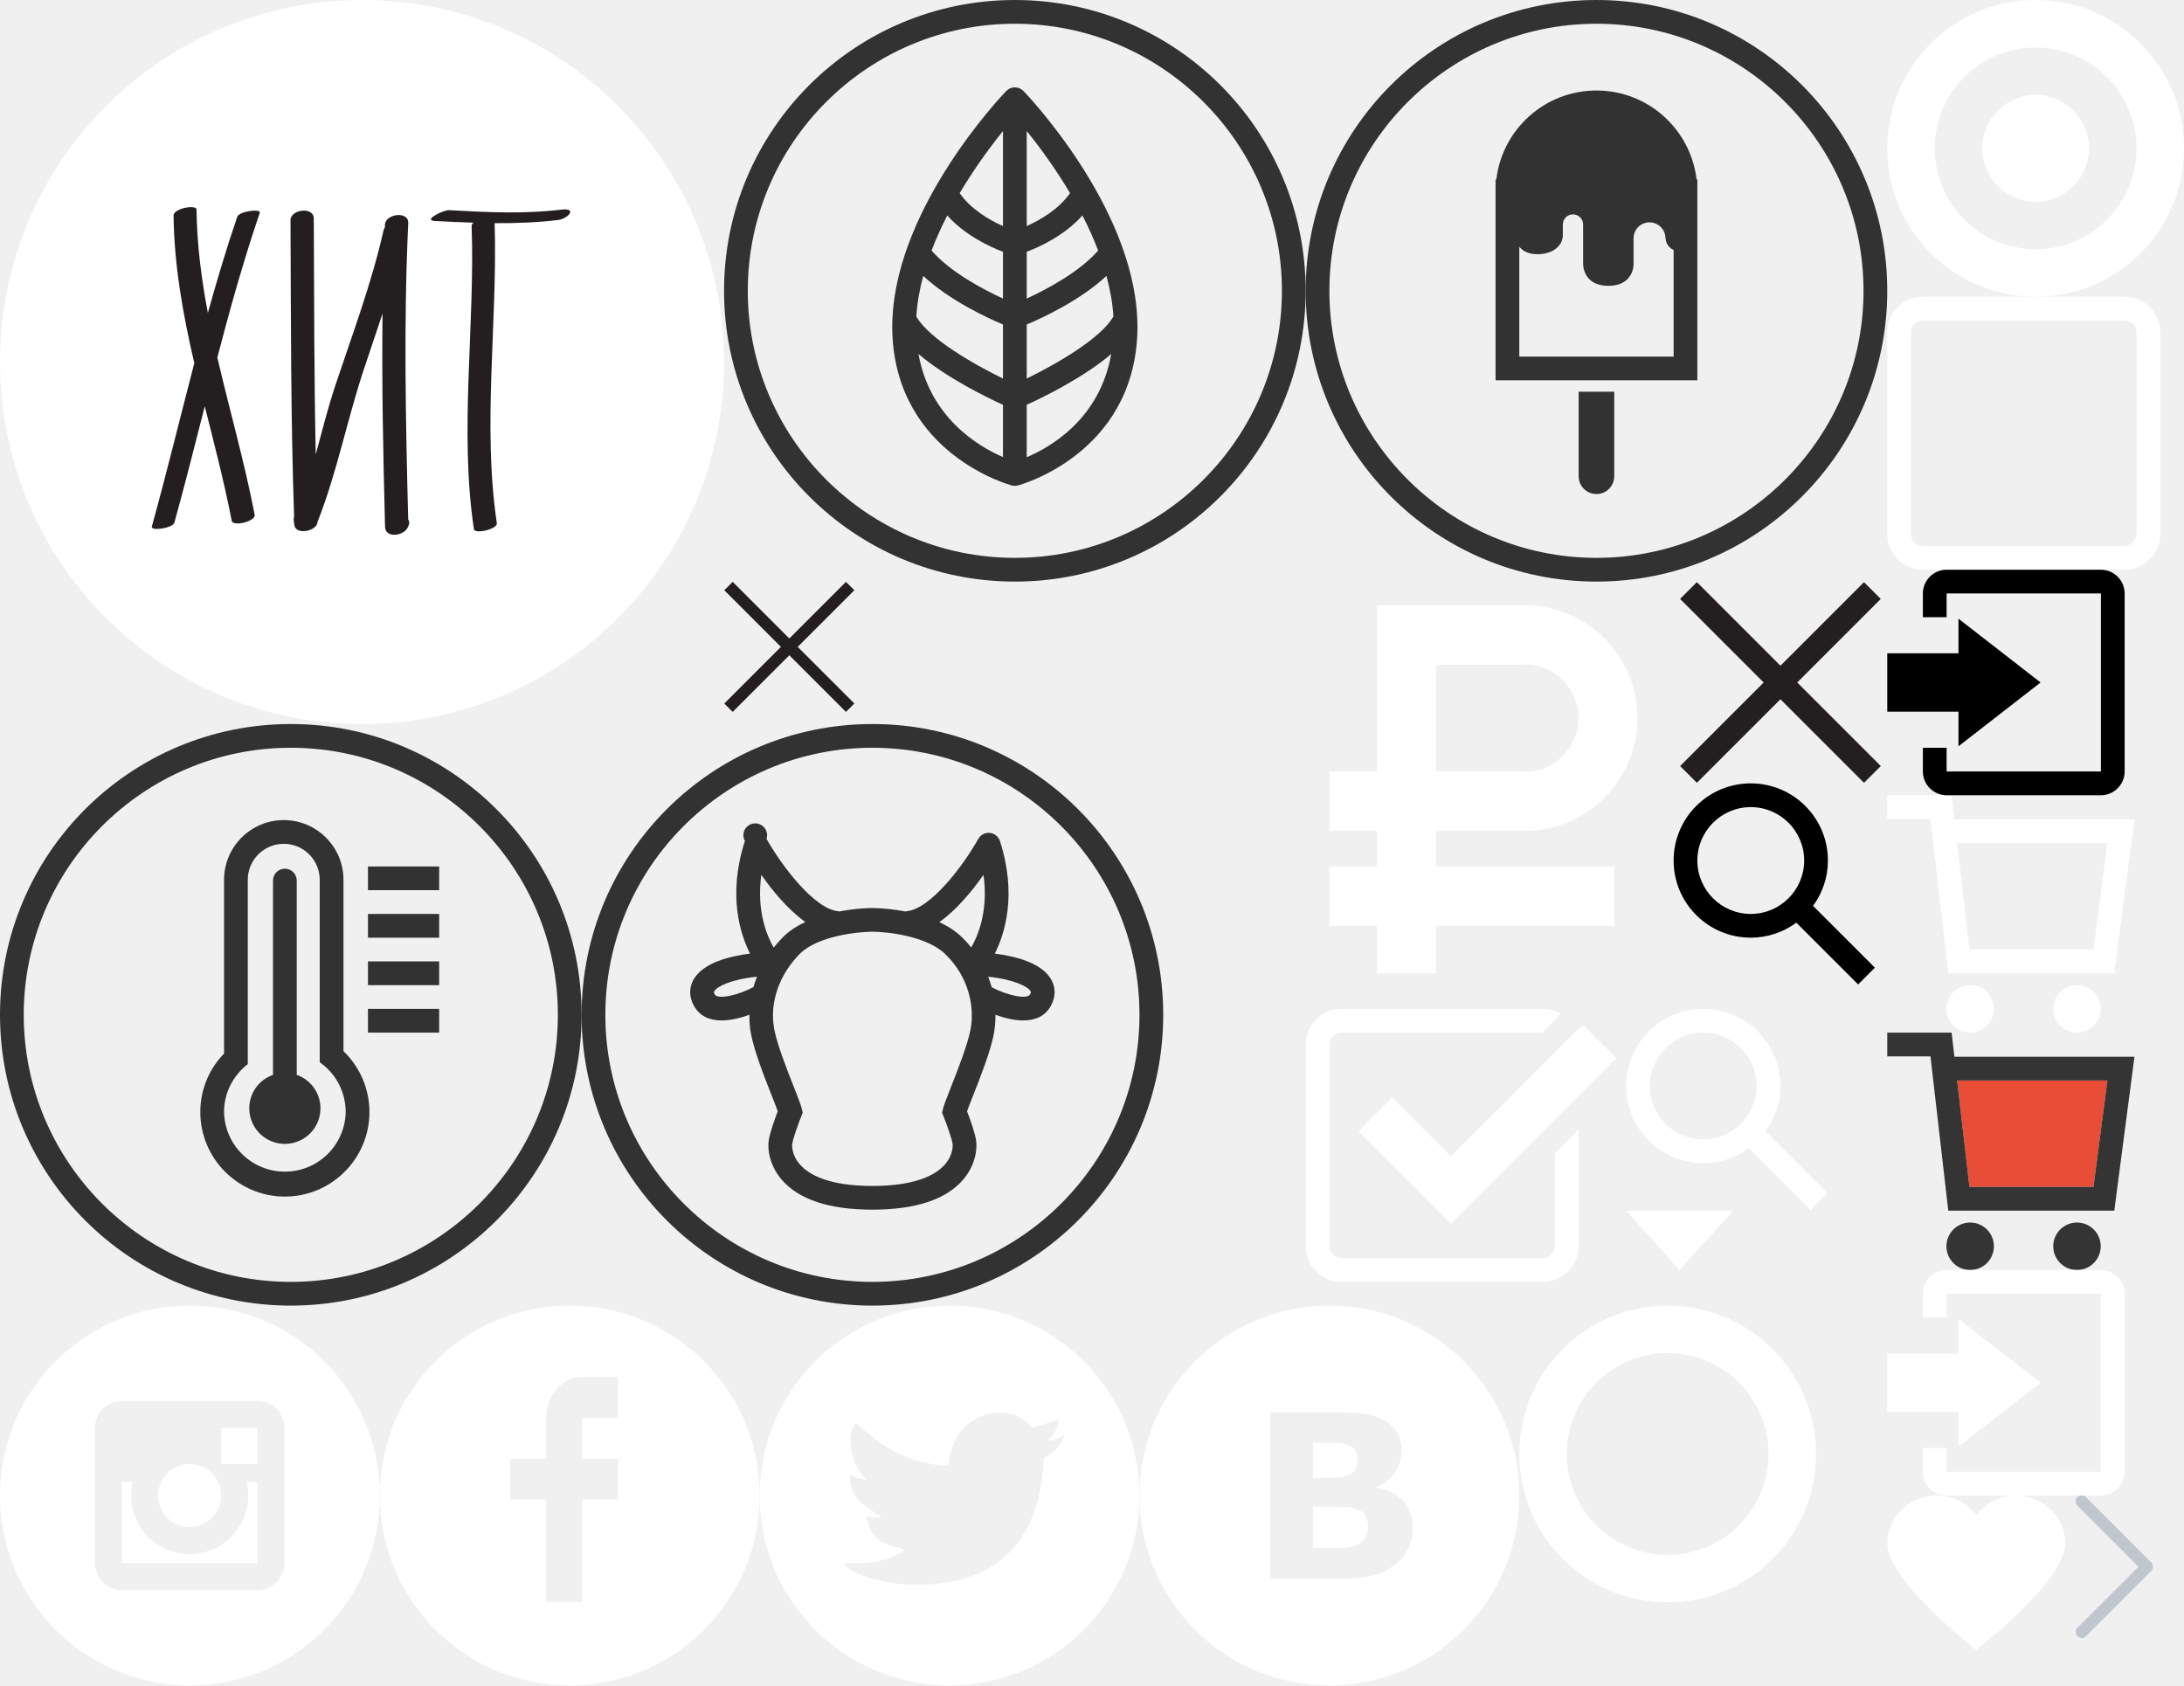
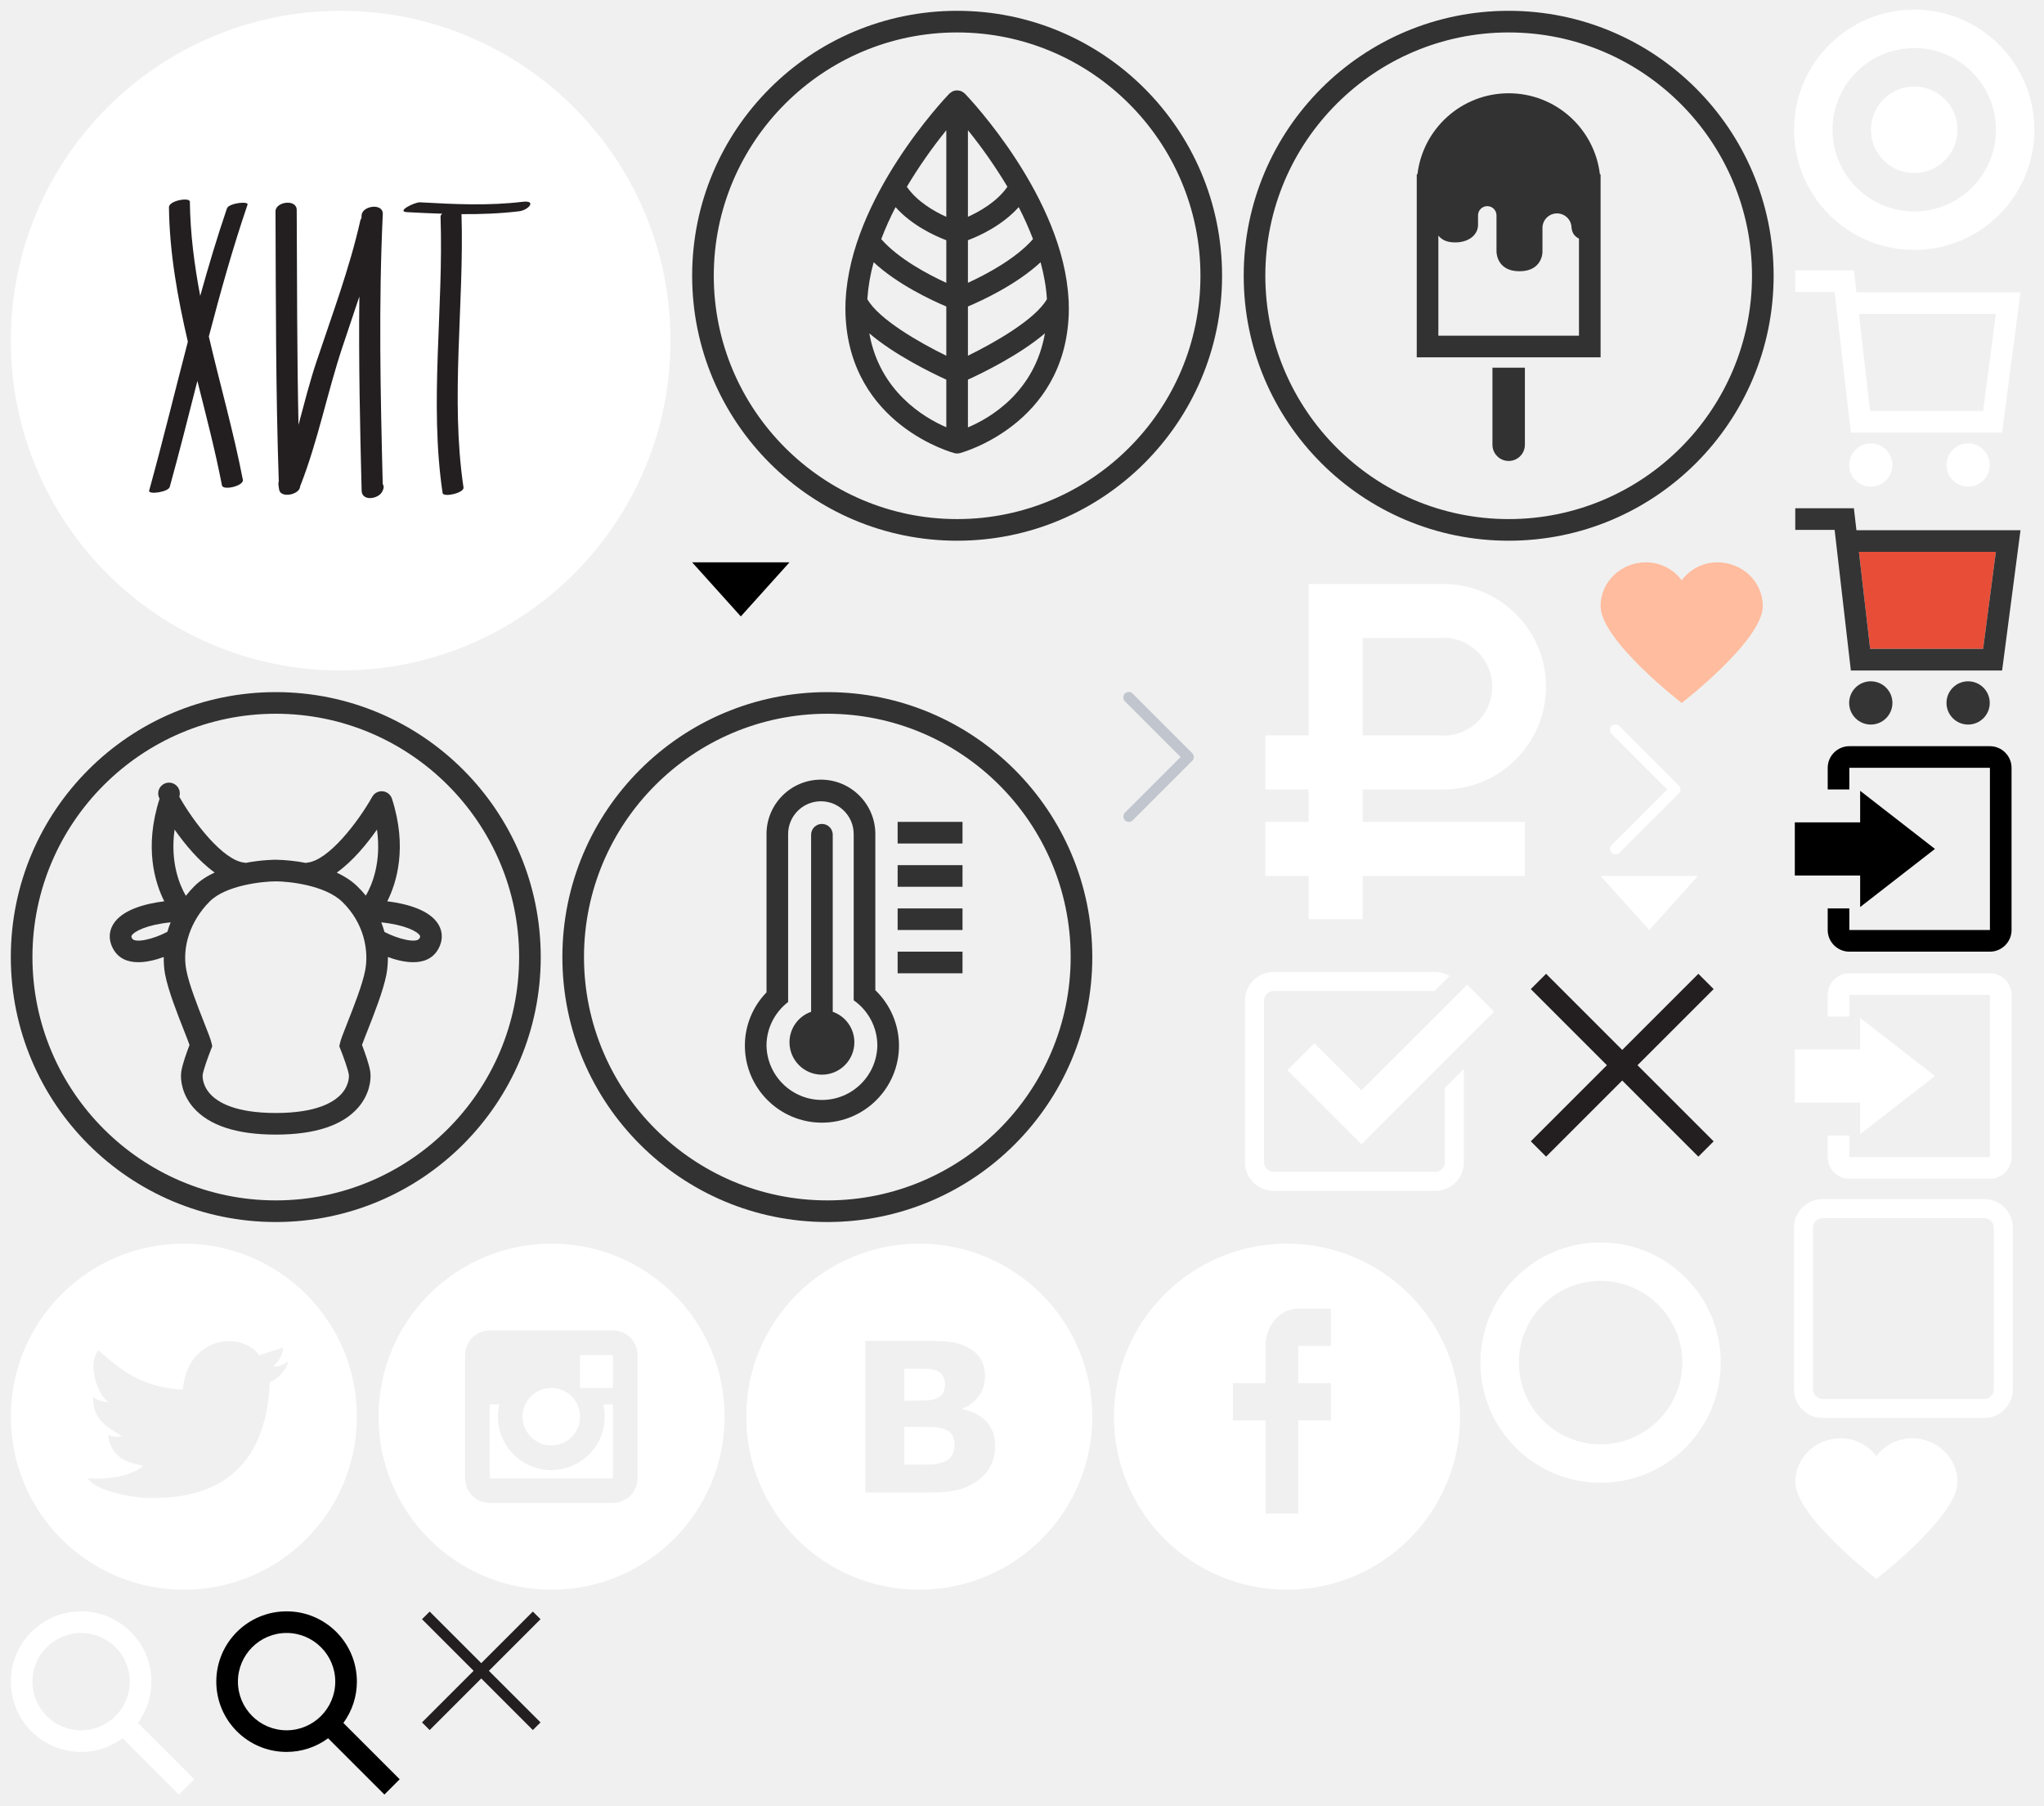
- <svg xmlns="http://www.w3.org/2000/svg" width="184" height="142" viewBox="0 0 184 142">
-   <svg width="21" height="20" viewBox="0 0 21 20" id="icon-cart" x="159" y="67">
+ <svg xmlns="http://www.w3.org/2000/svg" width="189" height="167" viewBox="0 0 189 167">
+   <svg width="23" height="22" viewBox="-1 -1 23 22" id="icon-cart" x="165" y="24">
    <g fill="#FFF">
      <path d="M5.657 2.031L5.422 0H0v2h3.64l1.5 13h13.988l1.699-12.969H5.657zM17.372 13H6.922L5.888 4.031h12.66L17.372 13z" />
      <circle cx="6.984" cy="18" r="2" />
      <circle cx="15.984" cy="18" r="2" />
    </g>
  </svg>
-   <svg width="21" height="20" viewBox="0 0 21 20" id="icon-cart-red" x="159" y="87">
+   <svg width="23" height="22" viewBox="-1 -1 23 22" id="icon-cart-red" x="165" y="46">
    <path fill="#E84D37" d="M5.888 4.031L6.922 13h10.45l1.176-8.969z" />
    <circle fill="#343434" cx="6.984" cy="18" r="2" />
    <circle fill="#343434" cx="15.984" cy="18" r="2" />
    <path fill="#343434" d="M5.657 2.031L5.422 0H0v2h3.64l1.5 13h13.988l1.699-12.969H5.657zM17.372 13H6.922L5.888 4.031h12.66L17.372 13z" />
  </svg>
-   <svg width="23" height="23" viewBox="0 0 23 23" id="icon-checkbox-off" x="159" y="25">
-     <path fill="#FFF" d="M20 2c.542 0 1 .458 1 1v17c0 .542-.458 1-1 1H3c-.542 0-1-.458-1-1V3c0-.542.458-1 1-1h17m0-2H3C1.35 0 0 1.35 0 3v17c0 1.65 1.35 3 3 3h17c1.65 0 3-1.35 3-3V3c0-1.65-1.35-3-3-3z" />
+   <svg width="22" height="22" viewBox="-1 -1 25 25" id="icon-checkbox-off" x="165" y="110">
+     <path fill="#fff" d="M20 2c.542 0 1 .458 1 1v17c0 .542-.458 1-1 1H3c-.542 0-1-.458-1-1V3c0-.542.458-1 1-1h17m0-2H3C1.35 0 0 1.35 0 3v17c0 1.65 1.35 3 3 3h17c1.65 0 3-1.35 3-3V3c0-1.65-1.35-3-3-3z" />
  </svg>
-   <svg width="27" height="23" viewBox="0 0 27 23" id="icon-checkbox-on" x="110" y="85">
-     <path fill="#FFF" d="M7.285 7.486l-2.829 2.829 7.783 7.783L26.171 4.166l-2.828-2.829-11.104 11.102z" />
-     <path fill="#FFF" d="M21 20c0 .542-.458 1-1 1H3c-.542 0-1-.458-1-1V3c0-.542.458-1 1-1h16.908L21.493.415A2.96 2.96 0 0 0 20 0H3C1.35 0 0 1.35 0 3v17c0 1.65 1.35 3 3 3h17c1.65 0 3-1.35 3-3v-9.829l-2 2V20z" />
+   <svg width="26" height="22" viewBox="-1 -1 29 25" id="icon-checkbox-on" x="114" y="89">
+     <path fill="#fff" d="M7.285 7.486l-2.829 2.829 7.783 7.783L26.171 4.166l-2.828-2.829-11.104 11.102z" />
+     <path fill="#fff" d="M21 20c0 .542-.458 1-1 1H3c-.542 0-1-.458-1-1V3c0-.542.458-1 1-1h16.908L21.493.415A2.96 2.96 0 0 0 20 0H3C1.35 0 0 1.35 0 3v17c0 1.65 1.35 3 3 3h17c1.65 0 3-1.35 3-3v-9.829l-2 2V20z" />
  </svg>
-   <svg width="49" height="49" viewBox="0 0 49 49" id="icon-cow" x="49" y="61">
+   <svg width="51" height="51" viewBox="-1 -1 51 51" id="icon-cow" y="63">
    <g fill="#323232">
      <path d="M24.5 0C10.969 0 0 10.969 0 24.5S10.969 49 24.5 49 49 38.031 49 24.5 38.031 0 24.5 0zm0 47C12.093 47 2 36.906 2 24.5 2 12.093 12.093 2 24.5 2 36.906 2 47 12.093 47 24.5 47 36.906 36.906 47 24.5 47z" />
      <path d="M34.811 19.342c.86-1.711 1.88-4.987.433-9.482a1 1 0 0 0-1.825-.182c-1.271 2.268-4.038 5.927-6.047 6.094-.03.002-.054.019-.083.024A16.242 16.242 0 0 0 24.5 15.5c-.103 0-1.311.009-2.801.292-.025-.004-.045-.019-.071-.021-2.004-.167-4.773-3.827-6.048-6.095a1 1 0 1 0-1.824.183c-1.448 4.494-.427 7.771.433 9.482-1.744.22-3.954.777-4.757 2.188-.388.682-.38 1.464.024 2.201.514.939 1.399 1.245 2.334 1.245.816 0 1.668-.233 2.349-.482-.004.54.026 1.08.129 1.612.288 1.496 1.131 3.636 1.748 5.197.188.479.396 1.004.509 1.324-.235.614-.672 1.812-.766 2.484-.112.801.114 2.147 1.121 3.306 1.443 1.659 4.006 2.5 7.619 2.5 3.612 0 6.176-.841 7.619-2.5 1.007-1.158 1.233-2.505 1.121-3.306-.094-.673-.53-1.87-.767-2.484.114-.319.32-.843.509-1.32.617-1.563 1.462-3.704 1.75-5.201a8.483 8.483 0 0 0 .135-1.61c.679.248 1.528.48 2.342.48.936 0 1.82-.306 2.334-1.245.404-.737.412-1.519.024-2.201-.801-1.41-3.011-1.967-4.755-2.187zm-.953-6.634c.428 3.06-.477 5.157-1.031 6.112a9.905 9.905 0 0 0-.798-.872c-.544-.526-1.199-.934-1.891-1.258 1.483-1.051 2.801-2.673 3.72-3.982zm-18.716.002c.916 1.304 2.229 2.919 3.706 3.97-.701.329-1.359.744-1.892 1.283-.276.279-.533.57-.771.872-.549-.943-1.468-3.054-1.043-6.125zM11.21 22.77c-.089-.163-.063-.21-.04-.25.223-.391 1.387-1.006 3.609-1.233-.116.29-.217.582-.302.878-1.265.673-2.998 1.091-3.267.605zm21.558 2.959c-.252 1.313-1.058 3.354-1.646 4.844-.398 1.01-.609 1.552-.683 1.877l-.066.302.114.287c.283.71.711 1.908.772 2.351.001.009.096.858-.649 1.716-.72.826-2.363 1.812-6.11 1.812-3.747 0-5.391-.986-6.11-1.812-.746-.857-.651-1.707-.65-1.716.062-.441.489-1.641.772-2.352l.114-.286-.066-.302c-.072-.326-.284-.869-.683-1.881-.587-1.489-1.392-3.528-1.645-4.841-.422-2.198.379-4.575 2.145-6.358 1.513-1.528 4.933-1.868 6.123-1.871 1.166 0 4.539.339 6.139 1.886 2.081 2.014 2.465 4.597 2.129 6.344zm5.021-2.959c-.263.479-1.974.07-3.238-.592a9.437 9.437 0 0 0-.297-.888c2.198.23 3.354.84 3.575 1.229.024.041.05.087-.04.251z" />
    </g>
  </svg>
-   <svg width="18" height="17" viewBox="0 0 18 17" id="icon-cross-big" x="141" y="49">
+   <svg width="20" height="19" viewBox="-1 -1 20 19" id="icon-cross-big" x="140" y="89">
    <path fill="#231F20" d="M17.454 1.46L16.04.046 9 7.086 1.96.046.546 1.46l7.04 7.04-7.04 7.04 1.414 1.414L9 9.914l7.04 7.04 1.414-1.414-7.04-7.04z" />
  </svg>
-   <svg width="11" height="11" viewBox="0 0 11 11" id="icon-cross-small" x="61" y="49">
+   <svg width="13" height="13" viewBox="-1 -1 13 13" id="icon-cross-small" x="38" y="148">
    <path fill="#231F20" d="M10.979.728l-.708-.707L5.5 4.792.729.021.021.728 4.793 5.5.021 10.271l.707.708L5.5 6.207l4.771 4.772.708-.708L6.207 5.5z" />
  </svg>
-   <svg width="32" height="32" viewBox="0 0 32 32" id="icon-fb" x="32" y="110">
+   <svg width="34" height="34" viewBox="-1 -1 34 34" id="icon-fb" x="102" y="114">
    <path fill="#FFF" d="M16 0C7.164 0 0 7.163 0 16s7.164 16 16 16c8.837 0 16-7.164 16-16S24.837 0 16 0zm4.062 9.455h-3.021v3.444h3.021v3.445h-3.021v8.61H14.02v-8.61H11v-3.445h3.021V9.455c0-1.902 1.353-3.445 3.021-3.445h3.021v3.445z" />
  </svg>
-   <svg width="15" height="13" viewBox="0 0 15 13" id="icon-heart" x="159" y="126">
+   <svg width="17" height="15" viewBox="-1 -1 17 15" id="icon-heart" x="165" y="132">
    <path fill="#FFF" d="M10.799 0c-1.35 0-2.551.65-3.3 1.661A4.097 4.097 0 0 0 4.199 0C1.875 0 0 1.806 0 4.044 0 7.223 7.499 13 7.499 13s7.499-5.777 7.499-8.956C14.998 1.806 13.123 0 10.799 0z" />
  </svg>
-   <svg width="61" height="61" viewBox="0 0 61 61" id="icon-hit">
+   <svg width="17" height="15" viewBox="-1 -1 17 15" id="icon-heart-colored" x="147" y="51">
+     <path fill="#ffbc9e" d="M10.799 0c-1.35 0-2.551.65-3.3 1.661A4.097 4.097 0 0 0 4.199 0C1.875 0 0 1.806 0 4.044 0 7.223 7.499 13 7.499 13s7.499-5.777 7.499-8.956C14.998 1.806 13.123 0 10.799 0z" />
+   </svg>
+   <svg width="63" height="63" viewBox="-1 -1 63 63" id="icon-hit">
    <circle fill="#FFF" cx="30.5" cy="30.5" r="30.5" />
    <path d="M19.985 18.27c-.915 2.683-1.718 5.384-2.472 8.094-.543-2.863-.921-5.756-.958-8.715-.005-.431-1.939-.11-1.932.518.052 4.243.8 8.354 1.747 12.432-1.196 4.58-2.311 9.18-3.579 13.771-.109.394 1.771.138 1.904-.344.902-3.265 1.726-6.535 2.556-9.8.805 3.204 1.644 6.407 2.273 9.657.098.508 2.041.045 1.932-.518-.864-4.462-2.12-8.836-3.146-13.247 1.068-4.086 2.202-8.157 3.578-12.191.124-.361-1.737-.145-1.903.343zm14.41.528c.049-1.047-1.919-.794-1.963.128-.004.08-.004.159-.008.238-.039.065-.084.128-.101.204-1.004 4.463-2.611 8.729-4.056 13.06-.644 1.93-1.139 3.898-1.666 5.856-.139-6.623-.135-13.237-.165-19.871-.005-1.042-1.965-.769-1.961.134.037 8.337.018 16.641.303 24.971a.644.644 0 0 0-.034.301l.064.445c.123.856 1.959.48 1.944-.317.005-.011.016-.018.021-.029 1.636-4.171 2.478-8.591 3.894-12.838.521-1.558 1.048-3.108 1.561-4.662-.071 5.987.058 11.969.211 17.961.026 1.012 1.58.771 1.91.065l.056-.119c.112-.239.088-.423-.015-.558-.211-8.333-.389-16.635.005-24.969zM47.32 17.66c-3.158.38-6.312.227-9.478.048-.491-.028-2.24.851-1.221.908 1.093.062 2.182.109 3.271.145-.093.081-.161.167-.157.265.295 8.408-1.054 17.239.191 25.564.063.424 2.01.005 1.932-.518-1.229-8.229.069-16.951-.185-25.27 1.776.012 3.551-.052 5.33-.266.857-.102 1.669-1.039.317-.876z" fill="#231F20" />
  </svg>
-   <svg width="49" height="49" viewBox="0 0 49 49" id="icon-ice-cream" x="110">
+   <svg width="51" height="51" viewBox="-1 -1 51 51" id="icon-ice-cream" x="114">
    <g fill="#323232">
      <path d="M24.5 0C10.969 0 0 10.969 0 24.5S10.969 49 24.5 49 49 38.031 49 24.5 38.031 0 24.5 0zm0 47C12.093 47 2 36.906 2 24.5 2 12.093 12.093 2 24.5 2 36.906 2 47 12.093 47 24.5 47 36.906 36.906 47 24.5 47z" />
      <path d="M24.5 7.625c-4.355 0-7.94 3.278-8.436 7.5H16v16.917h17V15.125h-.063c-.497-4.222-4.082-7.5-8.437-7.5zM31 30.042H18v-9.257c.275.337.705.631 1.542.631 1.292 0 2.125-.713 2.125-1.625v-.875a.854.854 0 1 1 1.708 0c0 .009-.005.017-.005.025 0 .007.005.01.005.017v3.292s-.031 1.833 2.125 1.833c2.109 0 2.125-1.75 2.125-1.75v-2.25h.001l-.001-.005a1.344 1.344 0 0 1 2.688 0c0 .031.021.088.021.088s.034.609.667.894v8.982zm-8 10.083a1.5 1.5 0 1 0 3 0V33h-3v7.125z" />
    </g>
  </svg>
-   <svg width="32" height="32" viewBox="0 0 32 32" id="icon-instagram" y="110">
+   <svg width="34" height="34" viewBox="-1 -1 34 34" id="icon-instagram" x="34" y="114">
    <g fill="#FFF">
      <path d="M20.916 16a4.938 4.938 0 1 1-9.877 0c0-.394.051-.773.138-1.14h-.897v6.838h11.396V14.86h-.897c.086.367.137.746.137 1.14z" />
      <path d="M15.978 18.659c1.466 0 2.659-1.193 2.659-2.659s-1.193-2.659-2.659-2.659c-1.466 0-2.659 1.193-2.659 2.659s1.192 2.659 2.659 2.659zm2.659-8.357h3.039v3.039h-3.039z" />
      <path d="M16 0C7.164 0 0 7.164 0 16c0 8.837 7.164 16 16 16 8.837 0 16-7.163 16-16 0-8.836-7.163-16-16-16zm7.955 21.698a2.285 2.285 0 0 1-2.279 2.279H10.279A2.285 2.285 0 0 1 8 21.698V10.302a2.286 2.286 0 0 1 2.279-2.279h11.396a2.286 2.286 0 0 1 2.279 2.279v11.396z" />
    </g>
  </svg>
-   <svg width="49" height="49" viewBox="0 0 49 49" id="icon-leaf" x="61">
+   <svg width="51" height="51" viewBox="-1 -1 51 51" id="icon-leaf" x="63">
    <g fill="#323232">
      <path d="M24.5 0C10.969 0 0 10.969 0 24.5S10.969 49 24.5 49 49 38.031 49 24.5 38.031 0 24.5 0zm0 47C12.093 47 2 36.906 2 24.5 2 12.093 12.093 2 24.5 2 36.906 2 47 12.093 47 24.5 47 36.906 36.906 47 24.5 47z" />
      <path d="M34.807 26.756c-.45-9.493-9.197-18.693-9.586-19.097-.015-.015-.033-.023-.048-.037a.942.942 0 0 0-.118-.09.945.945 0 0 0-.13-.077c-.018-.009-.032-.022-.051-.03-.027-.011-.056-.011-.083-.02a.898.898 0 0 0-.297-.044c-.045 0-.089.002-.134.008a.957.957 0 0 0-.158.038c-.025.008-.052.008-.076.018-.018.007-.031.021-.049.029a.896.896 0 0 0-.133.079.95.95 0 0 0-.118.091c-.015.013-.033.021-.046.036-.389.404-9.14 9.608-9.587 19.105-.008.067-.017.133-.011.202-.013.363-.017.727-.003 1.091.369 10.256 9.978 12.82 10.075 12.845a.995.995 0 0 0 .494 0c.097-.024 9.706-2.589 10.074-12.845.013-.363.009-.727-.003-1.089.006-.073-.004-.142-.012-.213zM16.783 23.25c2.219 2.058 5.368 3.521 6.717 4.091v4.552c-2.448-1.196-6.219-3.341-7.302-5.228a17.06 17.06 0 0 1 .585-3.415zm2.024-5.096c1.513 1.688 3.602 2.646 4.693 3.059v3.94c-1.654-.76-4.424-2.216-6.016-4.043a29.164 29.164 0 0 1 1.323-2.956zm12.711 2.954c-1.59 1.824-4.362 3.283-6.018 4.044v-3.939c1.092-.413 3.183-1.372 4.695-3.062.489.949.935 1.94 1.323 2.957zM25.5 19.047v-8.008a45.239 45.239 0 0 1 3.651 5.229c-.953 1.374-2.536 2.276-3.651 2.779zm0 12.846v-4.552c1.35-.569 4.499-2.034 6.719-4.092.305 1.128.515 2.273.584 3.417-1.083 1.883-4.855 4.029-7.303 5.227zm-2-12.843c-1.113-.5-2.694-1.399-3.649-2.779a45.379 45.379 0 0 1 3.649-5.229v8.008zm-7.117 10.775c2.328 1.983 5.69 3.629 7.117 4.281v4.403c-2.092-.904-6.162-3.331-7.117-8.684zm9.117 8.696v-4.415c1.428-.653 4.792-2.3 7.121-4.284-.95 5.411-5.02 7.813-7.121 8.699z" />
    </g>
  </svg>
-   <svg width="21" height="19" viewBox="0 0 21 19" id="icon-login" x="159" y="107">
+   <svg width="23" height="21" viewBox="-1 -1 23 21" id="icon-login" x="165" y="89">
    <g fill="#fff">
      <path d="M6 14.875L12.917 9.5 6 4.125v2.917H-.042v4.917H6z" />
      <path d="M18 0H5C3.9 0 3 .9 3 2v2h2V2h13v15H5v-2H3v2c0 1.1.9 2 2 2h13c1.1 0 2-.9 2-2V2c0-1.1-.9-2-2-2z" />
    </g>
  </svg>
-   <svg width="21" height="19" viewBox="0 0 21 19" id="icon-login-black" x="159" y="48">
+   <svg width="23" height="21" viewBox="-1 -1 23 21" id="icon-login-black" x="165" y="68">
    <path d="M6 14.875L12.917 9.5 6 4.125v2.917H-.042v4.917H6z" />
    <path d="M18 0H5C3.9 0 3 .9 3 2v2h2V2h13v15H5v-2H3v2c0 1.1.9 2 2 2h13c1.1 0 2-.9 2-2V2c0-1.1-.9-2-2-2z" />
  </svg>
-   <svg width="17" height="17" viewBox="0 0 17 17" id="icon-loupe" x="137" y="85">
+   <svg width="19" height="19" viewBox="-1 -1 19 19" id="icon-loupe" y="148">
    <path fill="#fff" d="M16.958 15.527L11.75 10.32A6.455 6.455 0 0 0 13 6.5 6.5 6.5 0 1 0 6.5 13a6.465 6.465 0 0 0 3.839-1.263l5.205 5.204 1.414-1.414zM6.5 11C4.019 11 2 8.981 2 6.5S4.019 2 6.5 2 11 4.019 11 6.5 8.981 11 6.5 11z" />
  </svg>
-   <svg width="17" height="17" viewBox="0 0 17 17" id="icon-loupe-black" x="141" y="66">
+   <svg width="19" height="19" viewBox="-1 -1 19 19" id="icon-loupe-black" x="19" y="148">
    <path d="M16.958 15.527L11.75 10.32A6.455 6.455 0 0 0 13 6.5 6.5 6.5 0 1 0 6.5 13a6.465 6.465 0 0 0 3.839-1.263l5.205 5.204 1.414-1.414zM6.5 11C4.019 11 2 8.981 2 6.5S4.019 2 6.5 2 11 4.019 11 6.5 8.981 11 6.5 11z" />
  </svg>
-   <svg width="25" height="25" viewBox="0 0 25 25" id="icon-radio-off" x="128" y="110">
+   <svg width="24" height="24" viewBox="-1 -1 27 27" id="icon-radio-off" x="136" y="114">
    <path fill="#FFF" d="M12.5 4c4.687 0 8.5 3.813 8.5 8.5 0 4.687-3.813 8.5-8.5 8.5C7.813 21 4 17.187 4 12.5 4 7.813 7.813 4 12.5 4m0-4C5.597 0 0 5.597 0 12.5S5.597 25 12.5 25 25 19.403 25 12.5 19.403 0 12.5 0z" />
  </svg>
-   <svg width="25" height="25" viewBox="0 0 25 25" id="icon-radio-on" x="159">
+   <svg width="24" height="24" viewBox="-1 -1 27 27" id="icon-radio-on" x="165">
    <path fill="#FFF" d="M12.5 4c4.687 0 8.5 3.813 8.5 8.5 0 4.687-3.813 8.5-8.5 8.5C7.813 21 4 17.187 4 12.5 4 7.813 7.813 4 12.5 4m0-4C5.597 0 0 5.597 0 12.5S5.597 25 12.5 25 25 19.403 25 12.5 19.403 0 12.5 0z" />
    <circle fill="#FFF" cx="12.5" cy="12.5" r="4.5" />
  </svg>
-   <svg width="8" height="12" viewBox="0 0 8 12" id="icon-right-small" x="174" y="126">
+   <svg width="10" height="14" viewBox="-1 -1 10 14" id="icon-right-small" x="102" y="63">
    <path fill="#C1C6CE" d="M7.237 5.642L1.729.133a.506.506 0 1 0-.716.716L6.163 6l-5.151 5.15a.507.507 0 0 0 .716.717l5.509-5.509a.504.504 0 0 0 0-.716z" />
  </svg>
-   <svg width="31" height="36" viewBox="0 0 31 36" id="icon-ruble" x="110" y="49">
+   <svg width="10" height="14" viewBox="-1 -1 10 14" id="icon-right-small-white" x="147" y="66">
+     <path fill="#fff" d="M7.237 5.642L1.729.133a.506.506 0 1 0-.716.716L6.163 6l-5.151 5.15a.507.507 0 0 0 .716.717l5.509-5.509a.504.504 0 0 0 0-.716z" />
+   </svg>
+   <svg width="33" height="38" viewBox="-1 -1 33 38" id="icon-ruble" x="114" y="51">
    <path fill="#FFF" d="M11 21h7.451c5.247 0 9.5-4.253 9.5-9.5S23.698 2 18.451 2H6v14H2v5h4v3H2v5h4v4h5v-4h15v-5H11v-3zm0-14h7.451v-.03a4.53 4.53 0 0 1 0 9.06V16H11V7z" />
  </svg>
-   <svg width="9" height="5" viewBox="0 0 9 5" id="icon-select-arrow" x="137" y="102">
+   <svg width="11" height="7" viewBox="-1 -1 11 7" id="icon-select-arrow" x="147" y="80">
    <path fill="#FFF" d="M4.5 5L0 0h9z" />
  </svg>
-   <svg width="49" height="49" viewBox="0 0 49 49" id="icon-thermometer" y="61">
+   <svg width="11" height="7" viewBox="-1 -1 11 7" id="icon-select-arrow-black" x="63" y="51">
+     <path d="M4.5 5L0 0h9z" />
+   </svg>
+   <svg width="51" height="51" viewBox="-1 -1 51 51" id="icon-thermometer" x="51" y="63">
    <g fill="#323232">
      <path d="M24.5 0C10.969 0 0 10.969 0 24.5S10.969 49 24.5 49 49 38.031 49 24.5 38.031 0 24.5 0zm0 47C12.093 47 2 36.906 2 24.5 2 12.093 12.093 2 24.5 2 36.906 2 47 12.093 47 24.5 47 36.906 36.906 47 24.5 47z" />
      <path d="M28.938 13.125c0-2.774-2.257-5.031-5.031-5.031s-5.031 2.257-5.031 5.031v14.64a7.042 7.042 0 0 0-2 4.923c0 3.929 3.196 7.125 7.125 7.125s7.125-3.196 7.125-7.125a7.127 7.127 0 0 0-2.188-5.126V13.125zm.187 19.563a5.126 5.126 0 0 1-10.25 0c0-1.647.792-3.098 2-4.035V13.125a3.031 3.031 0 1 1 6.062 0v15.372a5.114 5.114 0 0 1 2.188 4.191z" />
      <path d="M25 29.559V13.188a1 1 0 1 0-2 0v16.371a2.99 2.99 0 0 0-2 2.816 3 3 0 1 0 6 0 2.99 2.99 0 0 0-2-2.816zM31 12h6v2h-6zm0 4h6v2h-6zm0 4h6v2h-6zm0 4h6v2h-6z" />
    </g>
  </svg>
-   <svg width="32" height="32" viewBox="0 0 32 32" id="icon-twitter" x="64" y="110">
+   <svg width="34" height="34" viewBox="-1 -1 34 34" id="icon-twitter" y="114">
    <path fill="#FFF" d="M16 0C7.164 0 0 7.164 0 16c0 8.837 7.164 16 16 16 8.837 0 16-7.163 16-16 0-8.836-7.163-16-16-16zm7.944 12.809c-.251 6.516-3.463 10.832-10.992 10.702h-.486c-.447 0-4.543-.443-5.344-1.823 2.479.19 4.247-.406 5.12-1.136-1.048-.289-2.923-.461-3.251-2.848.384.104.618.221 1.299.113-1.307-.824-2.758-1.519-2.679-3.643.311.317 1.164.518 1.46.457-.768-.233-2.149-3.244-.974-4.781 1.984 1.79 4.075 3.482 7.804 3.643.227-2.214 1.24-3.699 3.168-4.325 1.84-.479 3.255.26 3.901 1.138.737-.224 1.453-.466 2.193-.685-.004.833-.569 1.463-.935 1.709.747.165 1.423-.475 1.423-.475-.184.963-1.094 1.725-1.707 1.954z" />
  </svg>
-   <svg width="32" height="32" viewBox="0 0 32 32" id="icon-vk" x="96" y="110">
+   <svg width="34" height="34" viewBox="-1 -1 34 34" id="icon-vk" x="68" y="114">
    <g fill="#FFF">
      <path d="M16.637 14.495c.402-.019.719-.082.951-.188.326-.145.54-.33.641-.559.101-.229.15-.496.15-.797 0-.232-.058-.465-.174-.697-.116-.232-.322-.405-.617-.517-.264-.1-.592-.155-.984-.165a76.242 76.242 0 0 0-1.652-.014h-.339v2.965h.565c.571 0 1.057-.009 1.459-.028zm1.481 2.589c-.282-.081-.672-.125-1.166-.132a127.97 127.97 0 0 0-1.55-.009h-.79v3.493h.264c1.014 0 1.74-.003 2.18-.009a3.2 3.2 0 0 0 1.212-.245c.377-.157.633-.364.774-.625s.214-.562.214-.9c0-.446-.088-.788-.261-1.03-.17-.241-.464-.423-.877-.543z" />
      <path d="M16 0C7.164 0 0 7.164 0 16c0 8.837 7.164 16 16 16 8.837 0 16-7.163 16-16 0-8.836-7.163-16-16-16zm6.602 20.531a3.73 3.73 0 0 1-1.124 1.327c-.552.415-1.161.71-1.823.886s-1.501.264-2.519.264h-6.121V8.987h5.443c1.13 0 1.957.038 2.48.113a5.126 5.126 0 0 1 1.561.5c.533.27.929.632 1.189 1.087.26.455.392.975.392 1.558 0 .678-.179 1.278-.536 1.795-.358.518-.863.92-1.517 1.208v.075c.917.182 1.642.559 2.179 1.13.537.571.807 1.325.807 2.261 0 .678-.138 1.283-.411 1.817z" />
    </g>
  </svg>
</svg>
